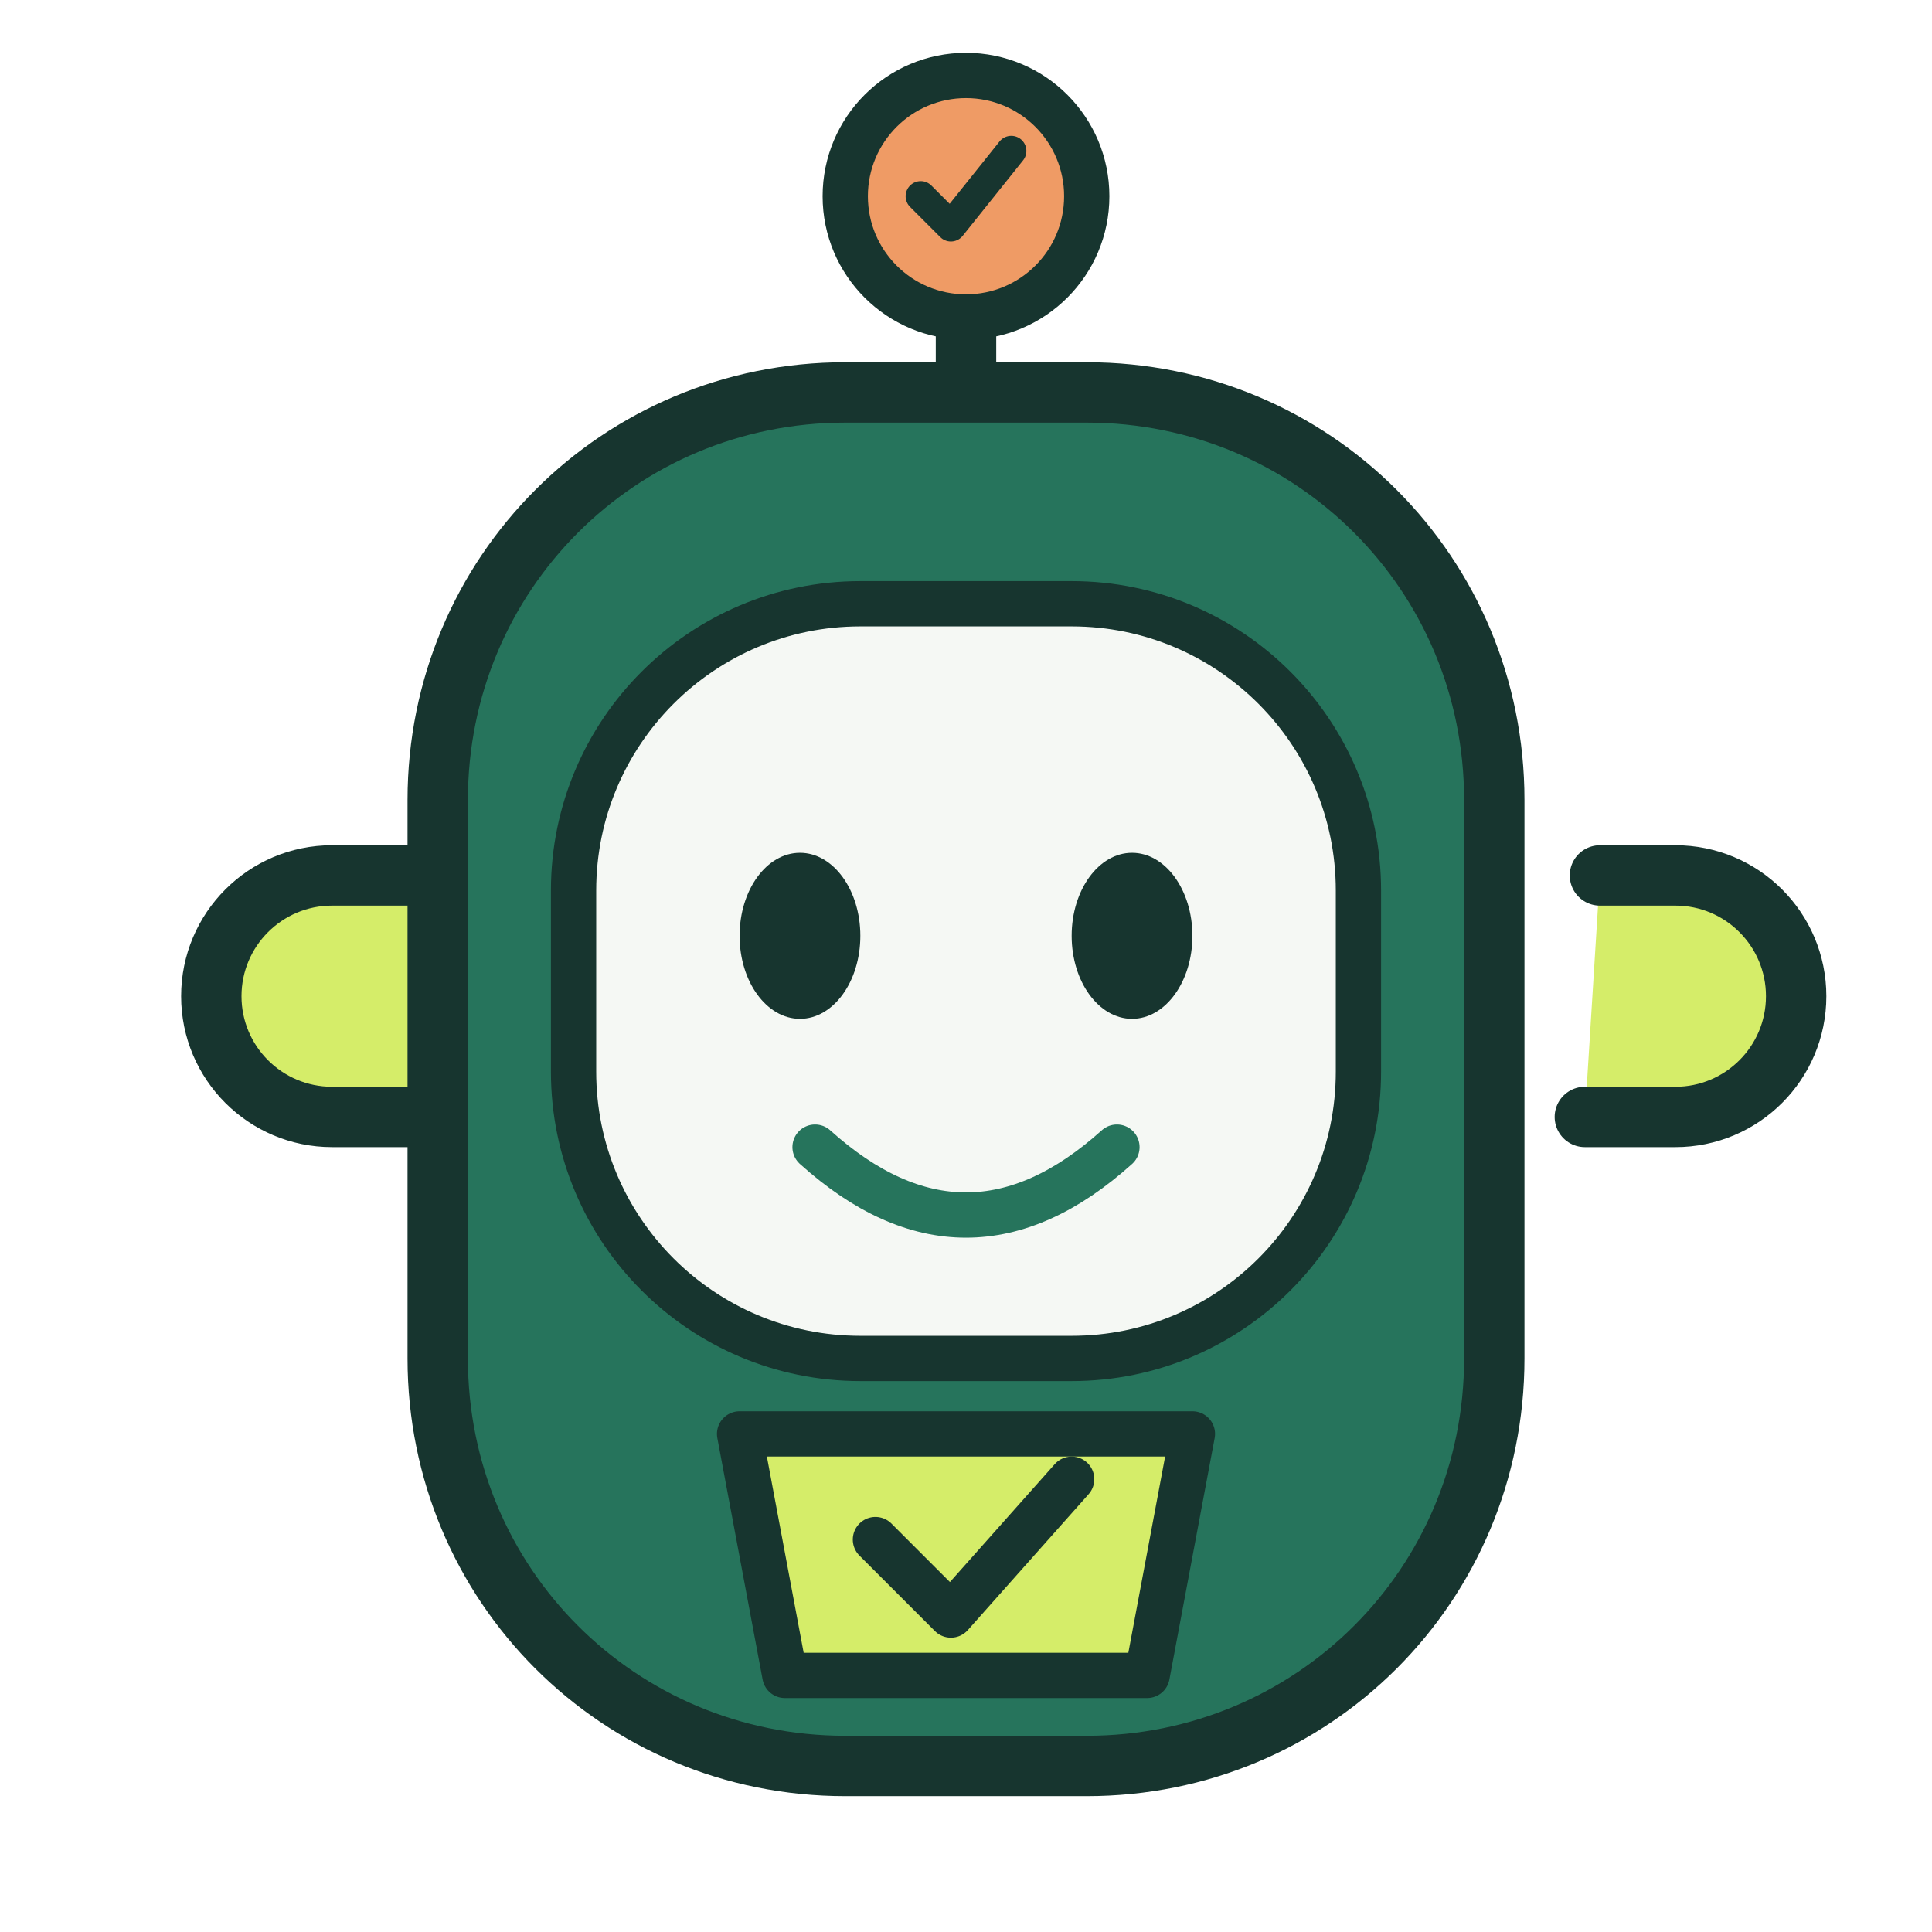
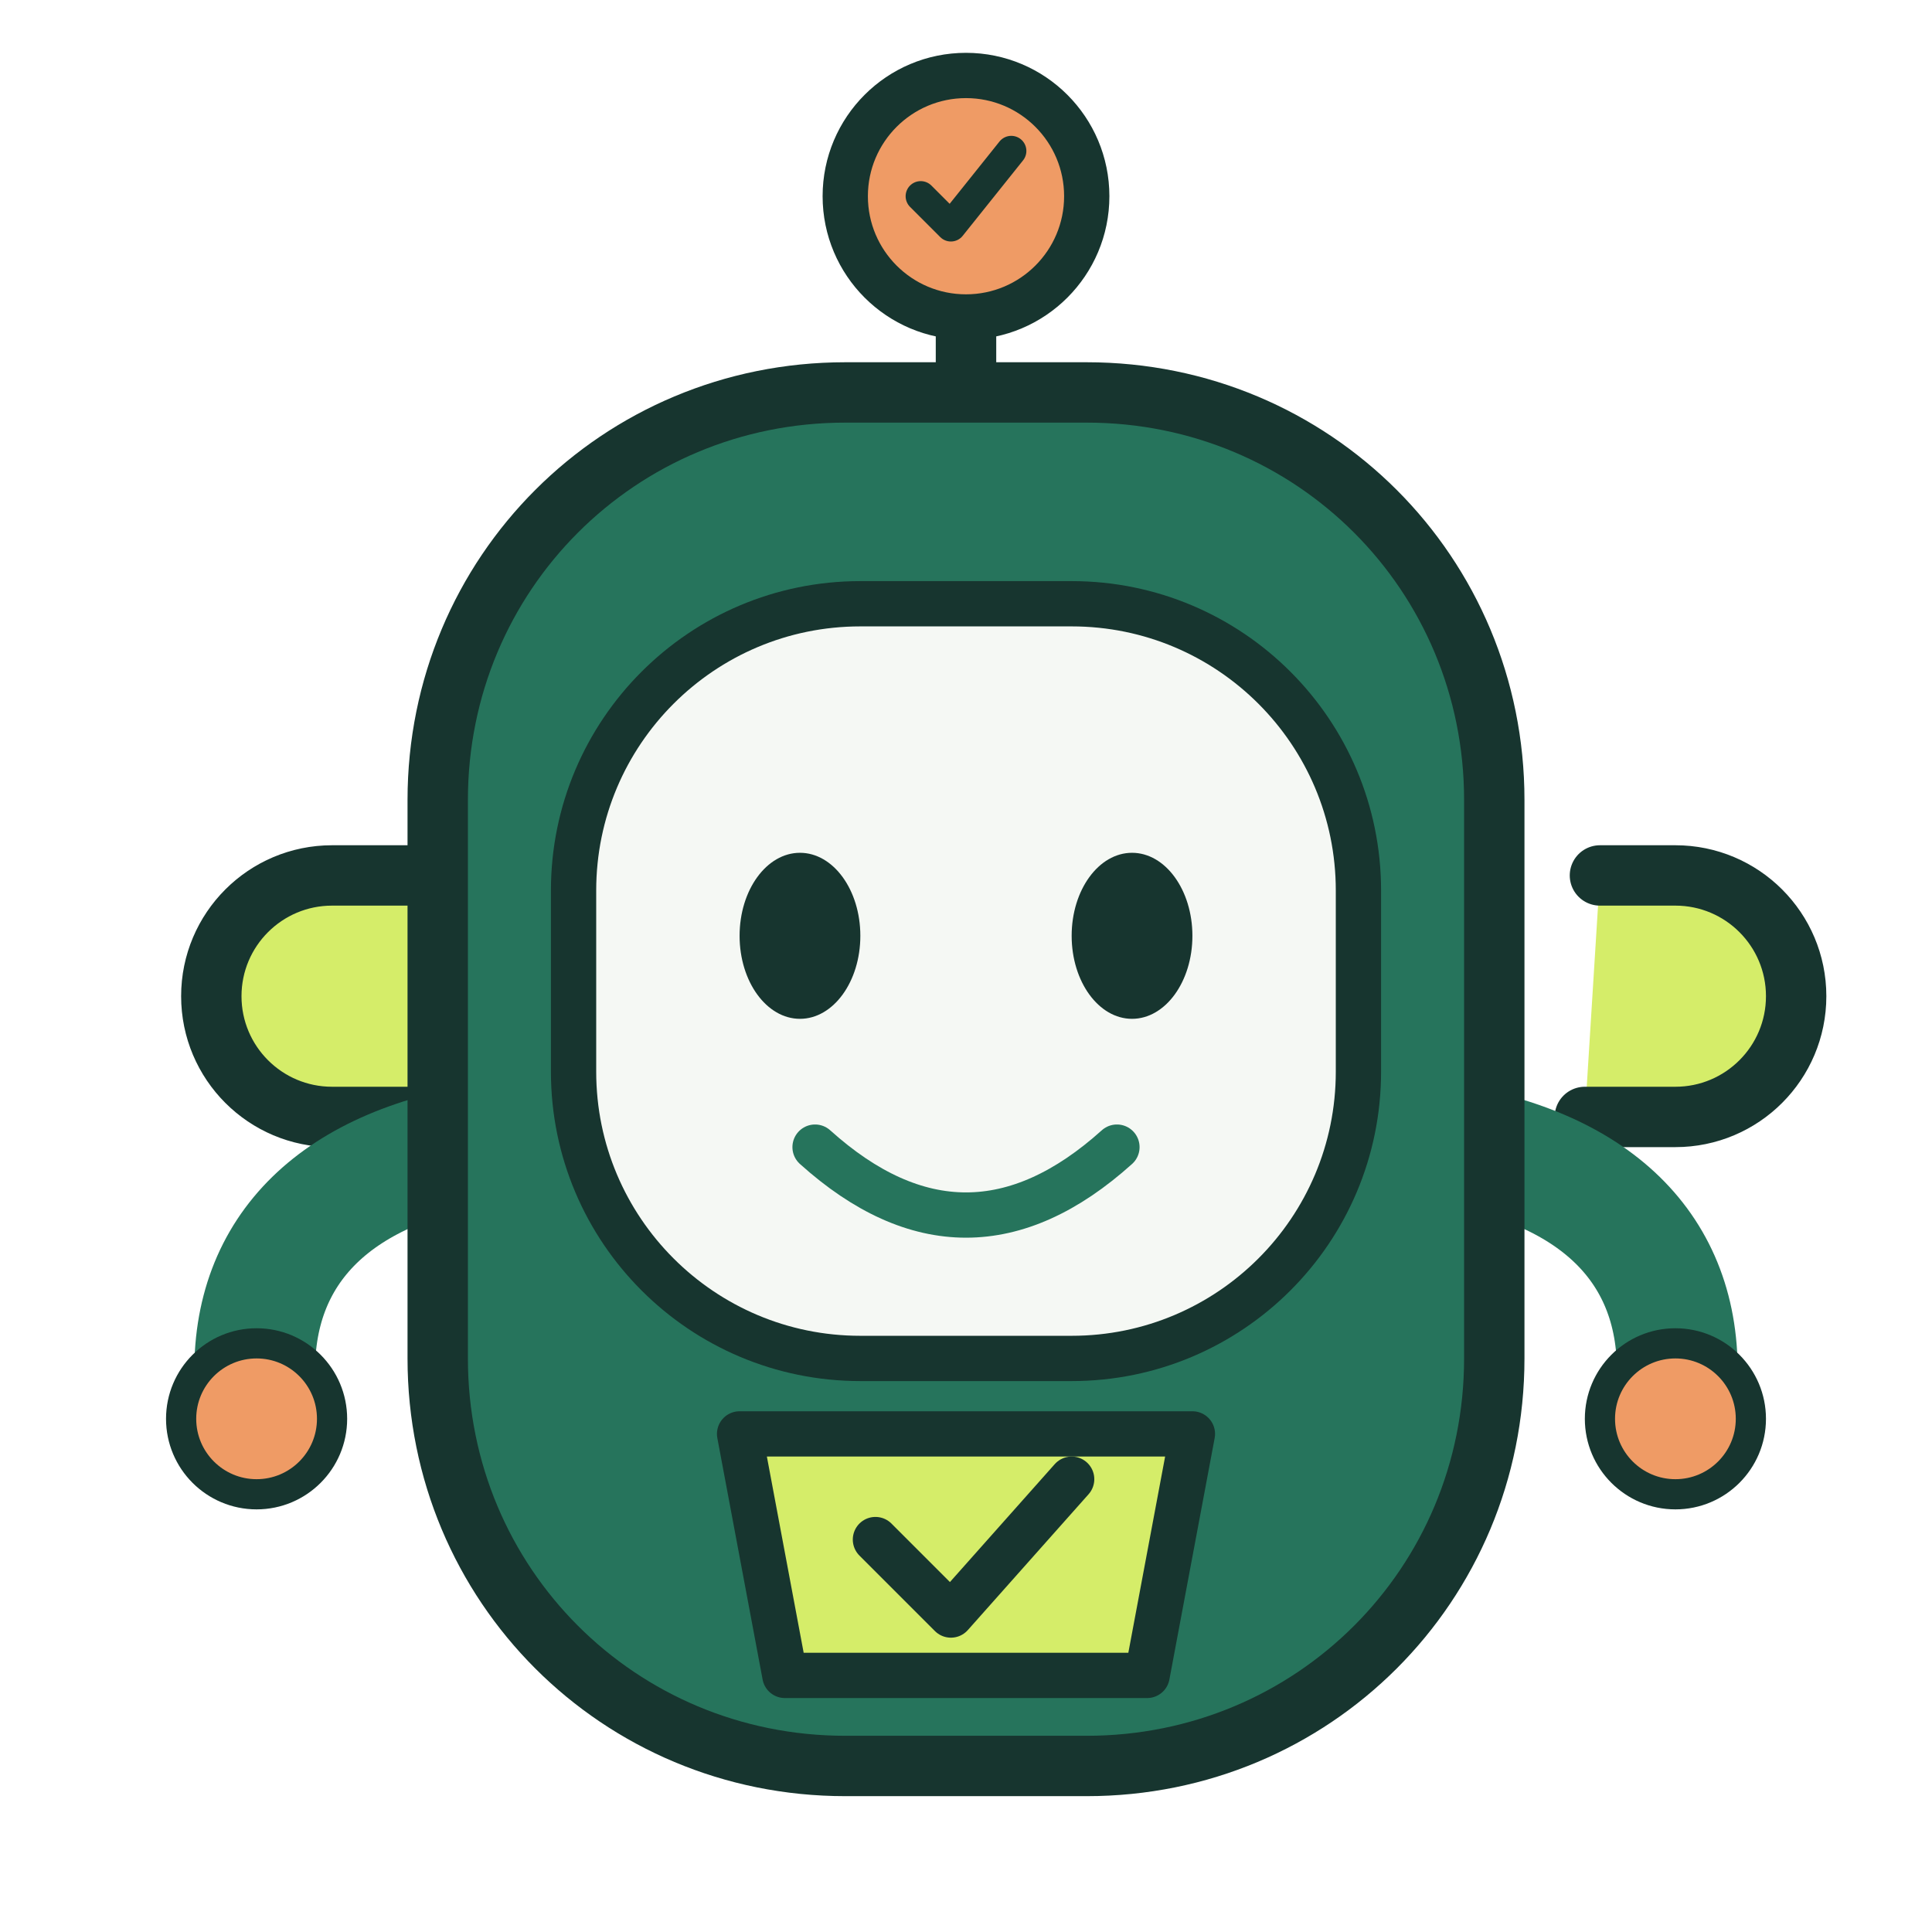
<svg xmlns="http://www.w3.org/2000/svg" viewBox="0 0 128 128">
  <style>
    .navia-body { transform-box: fill-box; transform-origin: center; animation: navia-float 3.4s ease-in-out infinite; }
    .navia-antenna { transform-box: fill-box; transform-origin: 50% 100%; animation: navia-signal 2.4s ease-in-out infinite; }
    .navia-eyes { transform-box: fill-box; transform-origin: center; animation: navia-blink 5.8s ease-in-out infinite; }
    @keyframes navia-float { 0%, 100% { transform: translateY(0); } 50% { transform: translateY(-2px); } }
    @keyframes navia-signal { 0%, 72%, 100% { transform: rotate(0); } 80%, 88% { transform: rotate(-9deg); } }
    @keyframes navia-blink { 0%, 43%, 47%, 100% { transform: scaleY(1); } 45% { transform: scaleY(.12); } }
    @media (prefers-reduced-motion: reduce) {
      .navia-body, .navia-antenna, .navia-eyes { animation: none; }
    }
  </style>
  <g class="navia-body">
    <path d="M64 28v-9" fill="none" stroke="#17352f" stroke-width="4" stroke-linecap="round" />
    <g class="navia-antenna">
      <path d="M64 24v-5" fill="none" stroke="#17352f" stroke-width="4" stroke-linecap="round" />
      <circle cx="64" cy="13" r="8" fill="#ef9b65" stroke="#17352f" stroke-width="3" />
      <path d="m61 13 2 2 4-5" fill="none" stroke="#17352f" stroke-width="2" stroke-linecap="round" stroke-linejoin="round" />
    </g>
    <path d="M27 58h-5a8 8 0 0 0 0 16h6m78-16h5a8 8 0 0 1 0 16h-6" fill="#d5ed69" stroke="#17352f" stroke-width="4" stroke-linecap="round" />
+     <path d="M31 76c-10 2-15 8-14 17m80-17c10 2 15 8 14 17" fill="none" stroke="#26745c" stroke-width="8" stroke-linecap="round" />
+     <circle cx="17" cy="94" r="5" fill="#ef9b65" stroke="#17352f" stroke-width="2" />
+     <circle cx="111" cy="94" r="5" fill="#ef9b65" stroke="#17352f" stroke-width="2" />
    <path d="M29 53c0-15 12-27 27-27h16c15 0 27 12 27 27v37c0 15-12 27-27 27H56c-15 0-27-12-27-27z" fill="#26745c" stroke="#17352f" stroke-width="4" />
    <rect x="38" y="40" width="52" height="50" rx="19" fill="#f5f8f4" stroke="#17352f" stroke-width="3" />
    <g class="navia-eyes" fill="#17352f">
      <ellipse cx="53" cy="62" rx="4" ry="5.5" />
      <ellipse cx="75" cy="62" rx="4" ry="5.5" />
    </g>
    <path d="M54 76q10 9 20 0" fill="none" stroke="#26745c" stroke-width="3" stroke-linecap="round" />
    <path d="M49 95h30l-3 16H52z" fill="#d5ed69" stroke="#17352f" stroke-width="3" stroke-linejoin="round" />
    <path d="m58 102 5 5 8-9" fill="none" stroke="#17352f" stroke-width="3" stroke-linecap="round" stroke-linejoin="round" />
  </g>
</svg>
